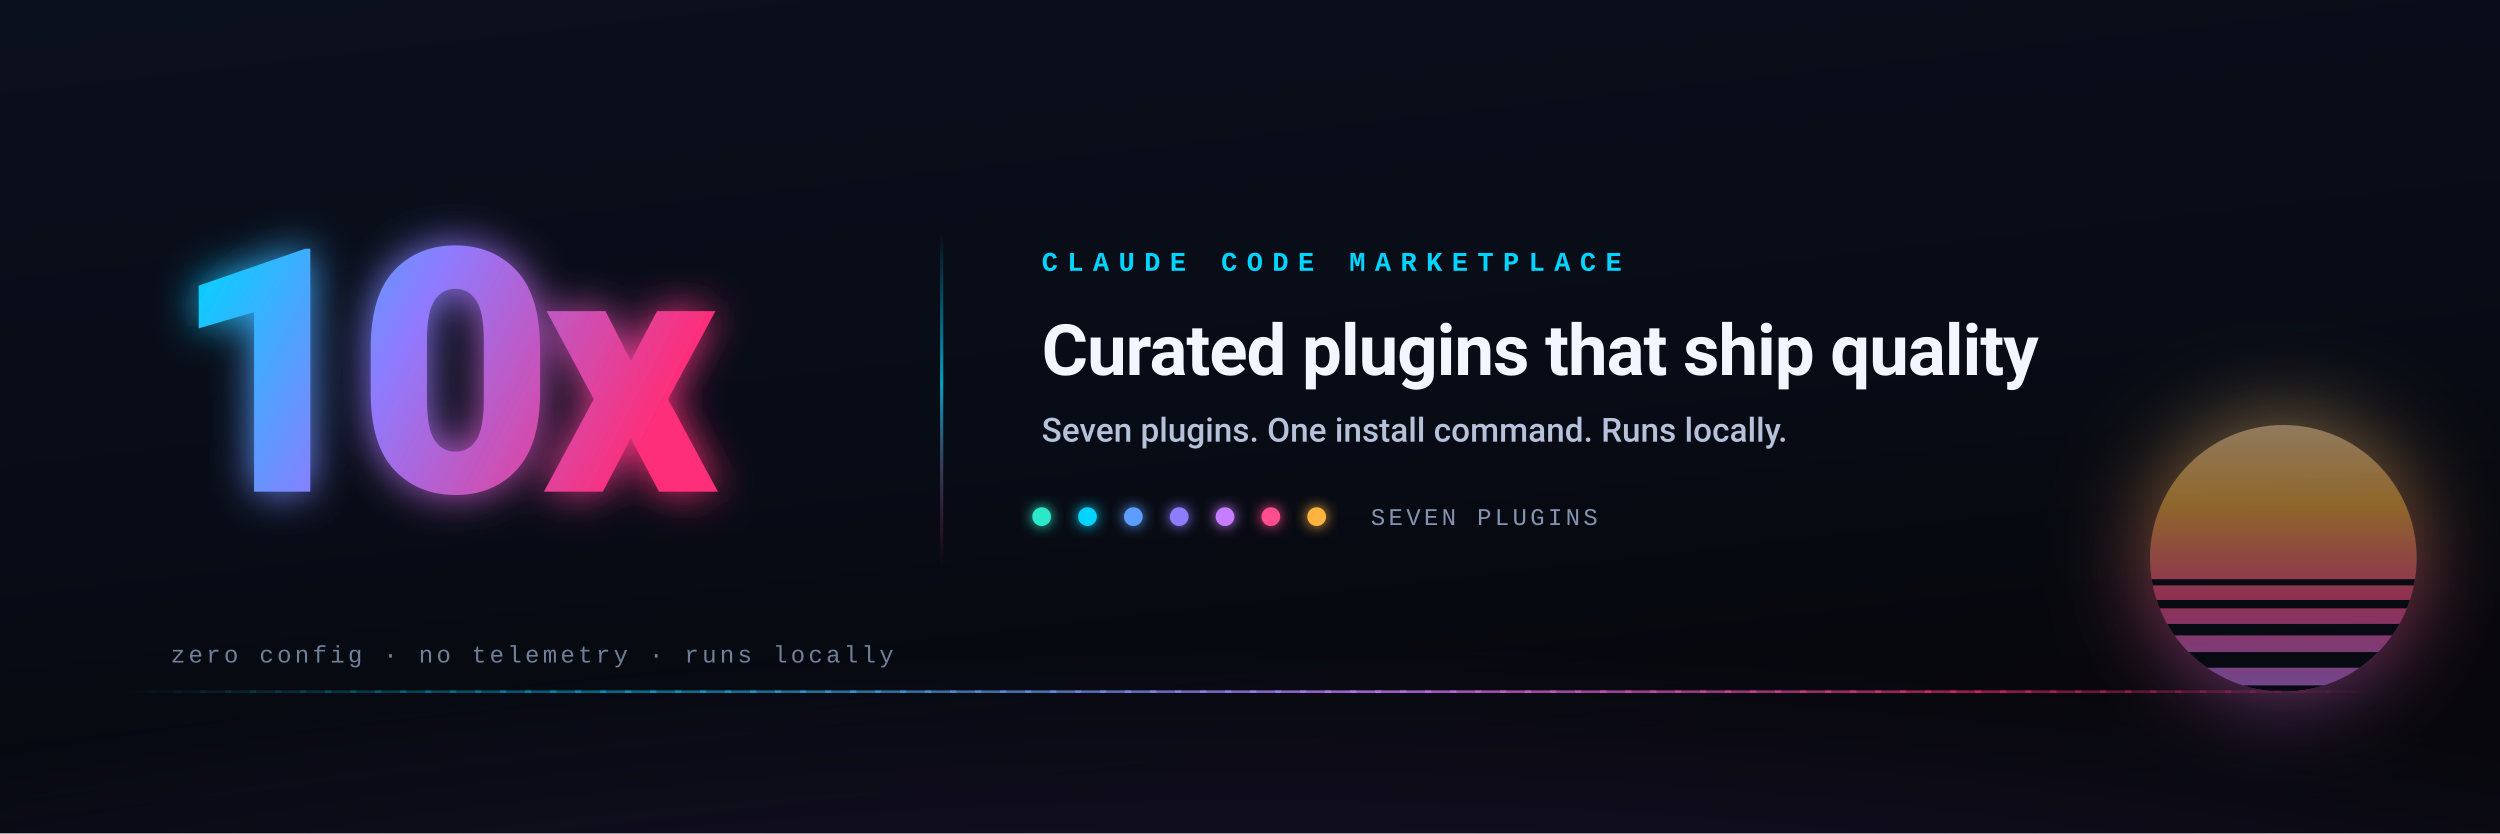
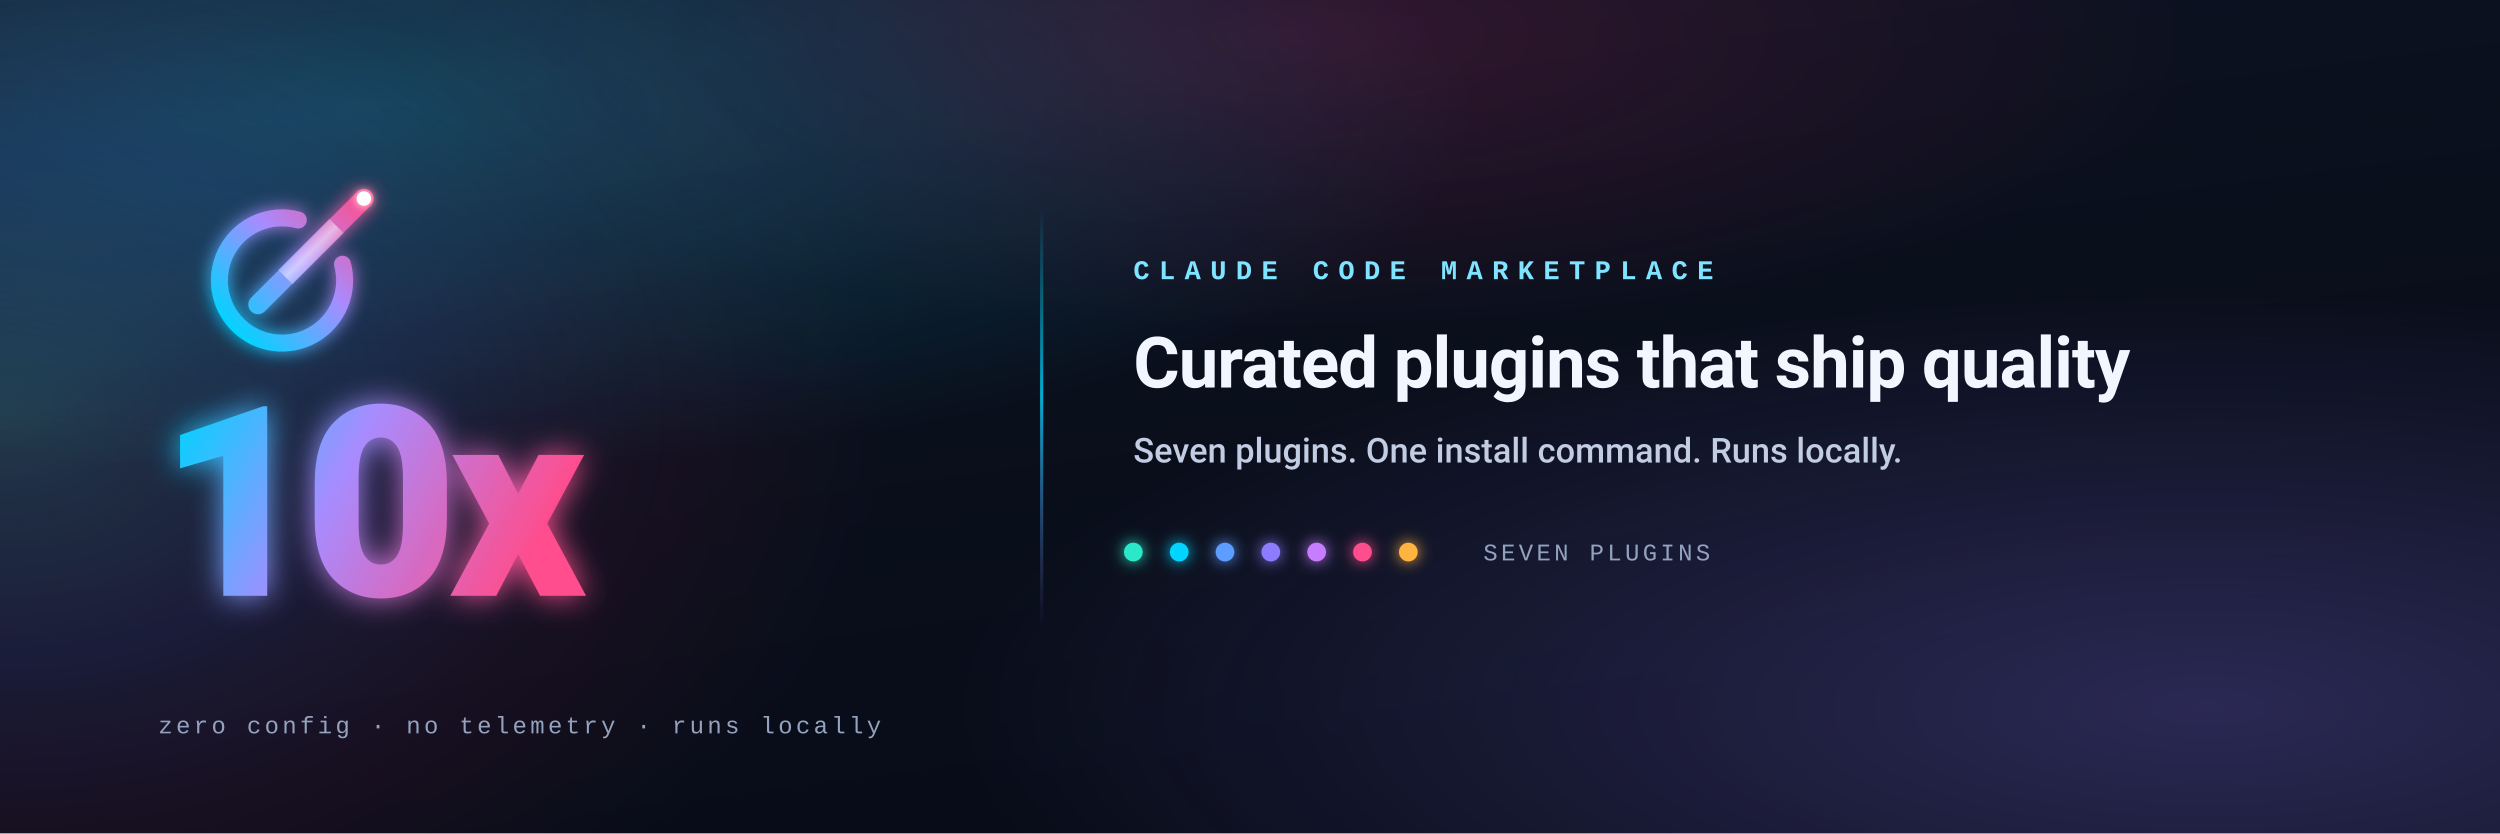
<svg xmlns="http://www.w3.org/2000/svg" viewBox="0 0 1200 400" fill="none" role="img" aria-label="10x, a curated Claude Code plugin marketplace: seven plugins, one install command, runs locally">
  <defs>
-     <linearGradient id="h-bg" x1="0" y1="0" x2="0.35" y2="1">
-       <stop offset="0%" stop-color="#0A0F1C" />
-       <stop offset="60%" stop-color="#080C16" />
-       <stop offset="100%" stop-color="#07070C" />
+     <linearGradient id="tx-ground" x1="0" y1="0" x2="0.4" y2="1">
+       <stop offset="0%" stop-color="#0D1424" />
+       <stop offset="55%" stop-color="#0A0F1C" />
+       <stop offset="100%" stop-color="#080C18" />
    </linearGradient>
-     <radialGradient id="h-bloom" cx="0.5" cy="1" r="0.75">
-       <stop offset="0%" stop-color="#FF2D78" stop-opacity="0.30" />
-       <stop offset="38%" stop-color="#7C5CFF" stop-opacity="0.14" />
-       <stop offset="100%" stop-color="#7C5CFF" stop-opacity="0" />
+     <radialGradient id="tx-bloomA" cx="0.15" cy="0.13" r="0.44">
+       <stop offset="0%" stop-color="#00D4FF" stop-opacity="0.26" />
+       <stop offset="100%" stop-color="#00D4FF" stop-opacity="0" />
    </radialGradient>
-     <linearGradient id="h-sun" x1="0" y1="0" x2="0" y2="1">
-       <stop offset="0%" stop-color="#FFD59A" />
-       <stop offset="30%" stop-color="#FFB341" />
-       <stop offset="66%" stop-color="#FF4D8D" />
-       <stop offset="100%" stop-color="#C77DFF" />
+     <radialGradient id="tx-bloomB" cx="0.88" cy="0.85" r="0.50">
+       <stop offset="0%" stop-color="#8E7BFF" stop-opacity="0.26" />
+       <stop offset="100%" stop-color="#8E7BFF" stop-opacity="0" />
+     </radialGradient>
+     <radialGradient id="tx-bloomC" cx="0.52" cy="0.04" r="0.36">
+       <stop offset="0%" stop-color="#FF2D78" stop-opacity="0.16" />
+       <stop offset="100%" stop-color="#FF2D78" stop-opacity="0" />
+     </radialGradient>
+     <radialGradient id="tx-wash" cx="0.5" cy="0.5" r="0.5">
+       <stop offset="0%" stop-color="#7FE4FF" stop-opacity="0.20" />
+       <stop offset="42%" stop-color="#8E7BFF" stop-opacity="0.124" />
+       <stop offset="76%" stop-color="#FF2D78" stop-opacity="0.046" />
+       <stop offset="100%" stop-color="#FF2D78" stop-opacity="0" />
+     </radialGradient>
+     <clipPath id="tx-frame">
+       <rect width="1200" height="400" />
+     </clipPath>
+     <linearGradient id="tx-rule" gradientUnits="userSpaceOnUse" x1="500" y1="100" x2="500" y2="300">
+       <stop offset="0%" stop-color="#00D4FF" stop-opacity="0" />
+       <stop offset="45%" stop-color="#00D4FF" stop-opacity="0.8" />
+       <stop offset="100%" stop-color="#8E7BFF" stop-opacity="0" />
    </linearGradient>
-     <linearGradient id="h-word" x1="0" y1="0" x2="1" y2="0.25" gradientUnits="objectBoundingBox">
-       <stop offset="0%" stop-color="#00D4FF" />
-       <stop offset="46%" stop-color="#8E7BFF" />
-       <stop offset="100%" stop-color="#FF2D78" />
-       <animateTransform attributeName="gradientTransform" type="translate" values="-0.12 0; 0.12 0; -0.12 0" dur="18s" repeatCount="indefinite" />
+     <linearGradient id="tx-ink" gradientUnits="userSpaceOnUse" x1="78" y1="178" x2="190" y2="70">
+       <stop class="txk1" offset="0%" stop-color="#00D4FF" />
+       <stop class="txk2" offset="52%" stop-color="#A78CFF" />
+       <stop class="txk3" offset="100%" stop-color="#FF4D8D" />
    </linearGradient>
-     <linearGradient id="h-rule" gradientUnits="userSpaceOnUse" x1="452" y1="112" x2="452" y2="272">
-       <stop offset="0%" stop-color="#00D4FF" stop-opacity="0" />
-       <stop offset="45%" stop-color="#00D4FF" stop-opacity="0.75" />
-       <stop offset="100%" stop-color="#FF2D78" stop-opacity="0" />
-     </linearGradient>
-     <linearGradient id="h-horizonline" gradientUnits="userSpaceOnUse" x1="60" y1="332" x2="1140" y2="332">
-       <stop offset="0%" stop-color="#00D4FF" stop-opacity="0" />
-       <stop offset="22%" stop-color="#00D4FF" stop-opacity="0.5" />
-       <stop offset="55%" stop-color="#C77DFF" stop-opacity="0.8" />
-       <stop offset="82%" stop-color="#FF2D78" stop-opacity="0.6" />
-       <stop offset="100%" stop-color="#FF2D78" stop-opacity="0" />
-     </linearGradient>
-     <linearGradient id="h-gridfade" gradientUnits="userSpaceOnUse" x1="0" y1="332" x2="0" y2="400">
-       <stop offset="0%" stop-color="#00D4FF" stop-opacity="0.55" />
-       <stop offset="55%" stop-color="#8E7BFF" stop-opacity="0.28" />
-       <stop offset="100%" stop-color="#FF2D78" stop-opacity="0.05" />
-     </linearGradient>
-     <linearGradient id="h-sheen" x1="0" y1="0" x2="1" y2="0">
-       <stop offset="0%" stop-color="#FFFFFF" stop-opacity="0" />
-       <stop offset="50%" stop-color="#FFFFFF" stop-opacity="0.55" />
-       <stop offset="100%" stop-color="#FFFFFF" stop-opacity="0" />
-     </linearGradient>
-     <filter id="h-glow" x="-40%" y="-40%" width="180%" height="180%">
-       <feGaussianBlur stdDeviation="10" result="b" />
+     <filter id="tx-glow" x="-45%" y="-45%" width="190%" height="190%">
+       <feGaussianBlur stdDeviation="7.5" result="b" />
      <feMerge>
        <feMergeNode in="b" />
        <feMergeNode in="SourceGraphic" />
      </feMerge>
    </filter>
-     <filter id="h-glow-sm" x="-60%" y="-60%" width="220%" height="220%">
-       <feGaussianBlur stdDeviation="3.2" result="b" />
+     <filter id="tx-glow-sm" x="-150%" y="-150%" width="400%" height="400%">
+       <feGaussianBlur stdDeviation="3.6" result="b" />
      <feMerge>
        <feMergeNode in="b" />
        <feMergeNode in="SourceGraphic" />
      </feMerge>
    </filter>
-     <filter id="h-sunglow" x="-70%" y="-70%" width="240%" height="240%">
-       <feGaussianBlur stdDeviation="22" result="b" />
-       <feMerge>
-         <feMergeNode in="b" />
-         <feMergeNode in="SourceGraphic" />
-       </feMerge>
-     </filter>
-     <clipPath id="h-sunclip">
-       <circle cx="1096" cy="268" r="64" />
+     <linearGradient id="tx-sheen" x1="0" y1="0" x2="1" y2="0">
+       <stop offset="0%" stop-color="#FFFFFF" stop-opacity="0" />
+       <stop offset="50%" stop-color="#FFFFFF" stop-opacity="0.66" />
+       <stop offset="100%" stop-color="#FFFFFF" stop-opacity="0" />
+     </linearGradient>
+     <clipPath id="tx-barclip">
+       <rect x="-66" y="-8.5" width="132" height="17" rx="8.5" transform="translate(144,112) rotate(-45)" />
    </clipPath>
-     <clipPath id="h-gridclip">
-       <rect x="0" y="332" width="1200" height="68" />
-     </clipPath>
-     <clipPath id="h-wordclip">
-       <text x="82" y="236" font-family="system-ui, -apple-system, 'Segoe UI', Roboto, 'Helvetica Neue', Arial, sans-serif" font-size="164" font-weight="800" letter-spacing="-6">10x</text>
+     <linearGradient id="tx-word" x1="0" y1="0" x2="1" y2="0.25">
+       <stop class="txk1" offset="0%" stop-color="#00D4FF" />
+       <stop class="txk2" offset="46%" stop-color="#A78CFF" />
+       <stop class="txk3" offset="100%" stop-color="#FF4D8D" />
+     </linearGradient>
+     <linearGradient id="tx-sheen" x1="0" y1="0" x2="1" y2="0">
+       <stop offset="0%" stop-color="#FFFFFF" stop-opacity="0" />
+       <stop offset="50%" stop-color="#FFFFFF" stop-opacity="0.62" />
+       <stop offset="100%" stop-color="#FFFFFF" stop-opacity="0" />
+     </linearGradient>
+     <clipPath id="tx-wordclip">
+       <text x="76" y="286" font-family="system-ui, -apple-system, 'Segoe UI', Roboto, 'Helvetica Neue', Arial, sans-serif" font-size="128" font-weight="800" letter-spacing="-4.5">10x</text>
    </clipPath>
  </defs>
  <style>
    .disp { font-family: system-ui, -apple-system, 'Segoe UI', Roboto, 'Helvetica Neue', Arial, sans-serif; }
    .mono { font-family: ui-monospace, SFMono-Regular, 'SF Mono', Menlo, Consolas, 'Liberation Mono', monospace; }
-     .eyebrow { font-size: 13px; font-weight: 600; letter-spacing: 4.5px; fill: #00D4FF; }
+     .eyebrow { font-size: 13px; font-weight: 600; letter-spacing: 4.5px; fill: #7FE4FF; }
    .head    { font-size: 34px; font-weight: 700; fill: #F2F6FF; letter-spacing: -0.5px; }
-     .sub     { font-size: 16px; font-weight: 500; fill: #B6C2DA; }
-     .tag     { font-size: 11.5px; letter-spacing: 1.6px; fill: #8494B0; }
- 
-     @keyframes h-breathe { 0%,100% { opacity: 0.55; } 50% { opacity: 0.95; } }
-     .bloom { animation: h-breathe 9s ease-in-out infinite; }
- 
-     @keyframes h-sunpulse { 0%,100% { opacity: 0.42; } 50% { opacity: 0.62; } }
-     .sun { animation: h-sunpulse 10s ease-in-out infinite; }
- 
-     @keyframes h-flow { to { stroke-dashoffset: -240; } }
-     .flowline { animation: h-flow 14s linear infinite; }
- 
-     @keyframes h-dot { 0%,100% { opacity: 0.45; } 50% { opacity: 1; } }
-     .d1 { animation: h-dot 5s ease-in-out infinite 0s; }
-     .d2 { animation: h-dot 5s ease-in-out infinite 0.35s; }
-     .d3 { animation: h-dot 5s ease-in-out infinite 0.7s; }
-     .d4 { animation: h-dot 5s ease-in-out infinite 1.05s; }
-     .d5 { animation: h-dot 5s ease-in-out infinite 1.4s; }
-     .d6 { animation: h-dot 5s ease-in-out infinite 1.75s; }
-     .d7 { animation: h-dot 5s ease-in-out infinite 2.1s; }
- 
-     @keyframes h-sheen {
-       0%   { transform: translateX(0); }
-       34%  { transform: translateX(700px); }
-       100% { transform: translateX(700px); }
-     }
-     .sheen { animation: h-sheen 7.5s linear infinite; }
- 
-     @media (prefers-reduced-motion: reduce) {
-       * { animation: none !important; }
-     }
+     .sub     { font-size: 16.5px; font-weight: 500; fill: #C2CDE4; }
+     .tag     { font-size: 11.5px; letter-spacing: 1.6px; fill: #93A2BE; }
+     .chip    { font-size: 11.5px; letter-spacing: 1.2px; fill: #C2CDE4; }
+     @keyframes tx-breathe { 0%,100% { opacity:0.62; } 50% { opacity:1; } }
+     .txbloom { animation: tx-breathe 11s ease-in-out infinite; }
+     @keyframes tx-sweep { 0% { transform: translateX(-360px); } 100% { transform: translateX(1560px); } }
+     .txwash { animation: tx-sweep 17s cubic-bezier(.5,0,.5,1) infinite; }
+     @keyframes tx-sheen { 0% { transform: translateX(0); } 15%,100% { transform: translateX(588px); } }
+     .txsheen { animation: tx-sheen 8.5s cubic-bezier(.4,0,.3,1) infinite; }
+     @keyframes tx-pip { 0%,100% { opacity: 0.5; } 50% { opacity: 1; } }
+     .txp1 { animation: tx-pip 5s ease-in-out infinite 0.0s; }
+     .txp2 { animation: tx-pip 5s ease-in-out infinite 0.35s; }
+     .txp3 { animation: tx-pip 5s ease-in-out infinite 0.7s; }
+     .txp4 { animation: tx-pip 5s ease-in-out infinite 1.05s; }
+     .txp5 { animation: tx-pip 5s ease-in-out infinite 1.4s; }
+     .txp6 { animation: tx-pip 5s ease-in-out infinite 1.75s; }
+     .txp7 { animation: tx-pip 5s ease-in-out infinite 2.1s; }
+     @keyframes tx-orbit { to { stroke-dashoffset: -1000; } }
+     .txring { stroke-dasharray: 300 700; animation: tx-orbit 7s linear infinite; }
+     @keyframes tx-slash { 0% { transform: translateX(-74px); } 46%,100% { transform: translateX(74px); } }
+     .txslash { animation: tx-slash 7s cubic-bezier(.4,0,.3,1) infinite; }
+     @keyframes tx-k1 { 0%,100% { stop-color:#00D4FF; } 50% { stop-color:#2BE8C8; } }
+     @keyframes tx-k2 { 0%,100% { stop-color:#A78CFF; } 50% { stop-color:#C77DFF; } }
+     @keyframes tx-k3 { 0%,100% { stop-color:#FF4D8D; } 50% { stop-color:#FF7AA8; } }
+     .txk1 { animation: tx-k1 16s ease-in-out infinite; }
+     .txk2 { animation: tx-k2 16s ease-in-out infinite; }
+     .txk3 { animation: tx-k3 16s ease-in-out infinite; }
+     @media (prefers-reduced-motion: reduce) { * { animation: none !important; } }
  </style>
-   <rect width="1200" height="400" fill="url(#h-bg)" />
-   <ellipse class="bloom" cx="600" cy="404" rx="720" ry="190" fill="url(#h-bloom)" />
-   <g class="sun" opacity="0.55">
-     <g filter="url(#h-sunglow)">
-       <circle cx="1096" cy="268" r="64" fill="url(#h-sun)" />
-     </g>
-     <g clip-path="url(#h-sunclip)" fill="#080C16">
-       <rect x="1024" y="278" width="144" height="3" />
-       <rect x="1024" y="288" width="144" height="4" />
-       <rect x="1024" y="299.5" width="144" height="5.5" />
-       <rect x="1024" y="313" width="144" height="7.5" />
-       <rect x="1024" y="329" width="144" height="10" />
+   <rect width="1200" height="400" fill="url(#tx-ground)" />
+   <g class="txbloom">
+     <rect width="1200" height="400" fill="url(#tx-bloomA)" />
+     <rect width="1200" height="400" fill="url(#tx-bloomB)" />
+     <rect width="1200" height="400" fill="url(#tx-bloomC)" />
+   </g>
+   <g clip-path="url(#tx-frame)">
+     <g transform="translate(0,196)">
+       <ellipse class="txwash" cx="0" cy="0" rx="430" ry="300" fill="url(#tx-wash)" />
    </g>
  </g>
-   <g id="grid" clip-path="url(#h-gridclip)" opacity="0">
-     <g stroke="url(#h-gridfade)" stroke-width="1" fill="none">
-       <path d="M600 332 L-1180 400" />
-       <path d="M600 332 L-560 400" />
-       <path d="M600 332 L-190 400" />
-       <path d="M600 332 L40 400" />
-       <path d="M600 332 L200 400" />
-       <path d="M600 332 L320 400" />
-       <path d="M600 332 L415 400" />
-       <path d="M600 332 L490 400" />
-       <path d="M600 332 L548 400" />
-       <path d="M600 332 L600 400" />
-       <path d="M600 332 L652 400" />
-       <path d="M600 332 L710 400" />
-       <path d="M600 332 L785 400" />
-       <path d="M600 332 L880 400" />
-       <path d="M600 332 L1000 400" />
-       <path d="M600 332 L1160 400" />
-       <path d="M600 332 L1390 400" />
-       <path d="M600 332 L1760 400" />
-       <path d="M600 332 L2380 400" />
+   <g transform="translate(66,56) scale(0.5781)">
+     <path d="M170.2 122.5 A52 52 0 1 1 133.5 85.8" fill="none" stroke="#00D4FF" stroke-opacity="0.32" stroke-width="14" stroke-linecap="round" />
+     <g filter="url(#tx-glow)">
+       <path class="txring" d="M170.2 122.5 A52 52 0 1 1 133.5 85.8" pathLength="1000" fill="none" stroke="url(#tx-ink)" stroke-width="14" stroke-linecap="round" />
    </g>
-     <g stroke="url(#h-gridfade)" stroke-width="1" fill="none">
-       <line x1="0" y1="335" x2="1200" y2="335" />
-       <line x1="0" y1="339.5" x2="1200" y2="339.5" />
-       <line x1="0" y1="345.5" x2="1200" y2="345.5" />
-       <line x1="0" y1="353.5" x2="1200" y2="353.5" />
-       <line x1="0" y1="364" x2="1200" y2="364" />
-       <line x1="0" y1="378" x2="1200" y2="378" />
-       <line x1="0" y1="396" x2="1200" y2="396" />
+     <g filter="url(#tx-glow)">
+       <line x1="100" y1="156" x2="188" y2="68" stroke="url(#tx-ink)" stroke-width="16" stroke-linecap="round" />
+     </g>
+     <g transform="translate(188,68)">
+       <g filter="url(#tx-glow-sm)">
+         <circle r="6" fill="#FFFFFF" />
+       </g>
+     </g>
+     <g clip-path="url(#tx-barclip)">
+       <g transform="translate(144,112) rotate(45)">
+         <rect class="txslash" x="-15" y="-30" width="30" height="60" fill="url(#tx-sheen)" opacity="0.8" />
+       </g>
    </g>
  </g>
-   <g opacity="0.95">
-     <line x1="60" y1="332" x2="1140" y2="332" stroke="url(#h-horizonline)" stroke-width="1.25" />
-     <line class="flowline" x1="60" y1="332" x2="1140" y2="332" stroke="url(#h-horizonline)" stroke-width="1.25" stroke-dasharray="3 9" opacity="0.85" />
+   <g filter="url(#tx-glow)">
+     <text class="disp" x="76" y="286" font-size="128" font-weight="800" letter-spacing="-4.5" fill="url(#tx-word)">10x</text>
  </g>
-   <g filter="url(#h-glow)">
-     <text class="disp" x="82" y="236" font-size="164" font-weight="800" letter-spacing="-6" fill="url(#h-word)">10x</text>
-   </g>
-   <g clip-path="url(#h-wordclip)">
+   <g clip-path="url(#tx-wordclip)">
    <g transform="skewX(-18)">
-       <rect class="sheen" x="-200" y="60" width="120" height="220" fill="url(#h-sheen)" opacity="0.7" />
+       <rect class="txsheen" x="-65" y="158" width="59" height="173" fill="url(#tx-sheen)" opacity="0.45" />
    </g>
  </g>
-   <line x1="452" y1="112" x2="452" y2="272" stroke="url(#h-rule)" stroke-width="1.5" />
-   <g transform="translate(500,0)">
-     <text class="mono eyebrow" x="0" y="130">CLAUDE CODE MARKETPLACE</text>
-     <text class="disp head" x="0" y="180">Curated plugins that ship quality</text>
-     <text class="disp sub" x="0" y="212">Seven plugins. One install command. Runs locally.</text>
-     <g transform="translate(0,248)">
-       <g class="d1">
-         <circle cx="0" cy="0" r="4.5" fill="#2BE8C8" filter="url(#h-glow-sm)" />
+   <line x1="500" y1="100" x2="500" y2="300" stroke="url(#tx-rule)" stroke-width="1.5" />
+   <g transform="translate(544,0)">
+     <text class="mono eyebrow" x="0" y="134">CLAUDE CODE MARKETPLACE</text>
+     <text class="disp head" x="0" y="186">Curated plugins that ship quality</text>
+     <text class="disp sub" x="0" y="222">Seven plugins. One install command. Runs locally.</text>
+     <g transform="translate(0,265)">
+       <g class="txp1">
+         <circle cx="0" cy="0" r="4.5" fill="#2BE8C8" filter="url(#tx-glow-sm)" />
      </g>
-       <g class="d2">
-         <circle cx="22" cy="0" r="4.5" fill="#00D4FF" filter="url(#h-glow-sm)" />
+       <g class="txp2">
+         <circle cx="22" cy="0" r="4.5" fill="#00D4FF" filter="url(#tx-glow-sm)" />
      </g>
-       <g class="d3">
-         <circle cx="44" cy="0" r="4.5" fill="#5B9DFF" filter="url(#h-glow-sm)" />
+       <g class="txp3">
+         <circle cx="44" cy="0" r="4.5" fill="#5B9DFF" filter="url(#tx-glow-sm)" />
      </g>
-       <g class="d4">
-         <circle cx="66" cy="0" r="4.5" fill="#8E7BFF" filter="url(#h-glow-sm)" />
+       <g class="txp4">
+         <circle cx="66" cy="0" r="4.5" fill="#8E7BFF" filter="url(#tx-glow-sm)" />
      </g>
-       <g class="d5">
-         <circle cx="88" cy="0" r="4.5" fill="#C77DFF" filter="url(#h-glow-sm)" />
+       <g class="txp5">
+         <circle cx="88" cy="0" r="4.5" fill="#C77DFF" filter="url(#tx-glow-sm)" />
      </g>
-       <g class="d6">
-         <circle cx="110" cy="0" r="4.5" fill="#FF4D8D" filter="url(#h-glow-sm)" />
+       <g class="txp6">
+         <circle cx="110" cy="0" r="4.5" fill="#FF4D8D" filter="url(#tx-glow-sm)" />
      </g>
-       <g class="d7">
-         <circle cx="132" cy="0" r="4.5" fill="#FFB341" filter="url(#h-glow-sm)" />
+       <g class="txp7">
+         <circle cx="132" cy="0" r="4.5" fill="#FFB341" filter="url(#tx-glow-sm)" />
      </g>
-       <text class="mono tag" x="158" y="4">SEVEN PLUGINS</text>
+       <text class="mono tag" x="168" y="4">SEVEN PLUGINS</text>
    </g>
  </g>
-   <text class="mono tag" x="82" y="318" opacity="0.85">zero config  ·  no telemetry  ·  runs locally</text>
+   <text class="mono tag" x="76" y="352">zero config  ·  no telemetry  ·  runs locally</text>
</svg>
